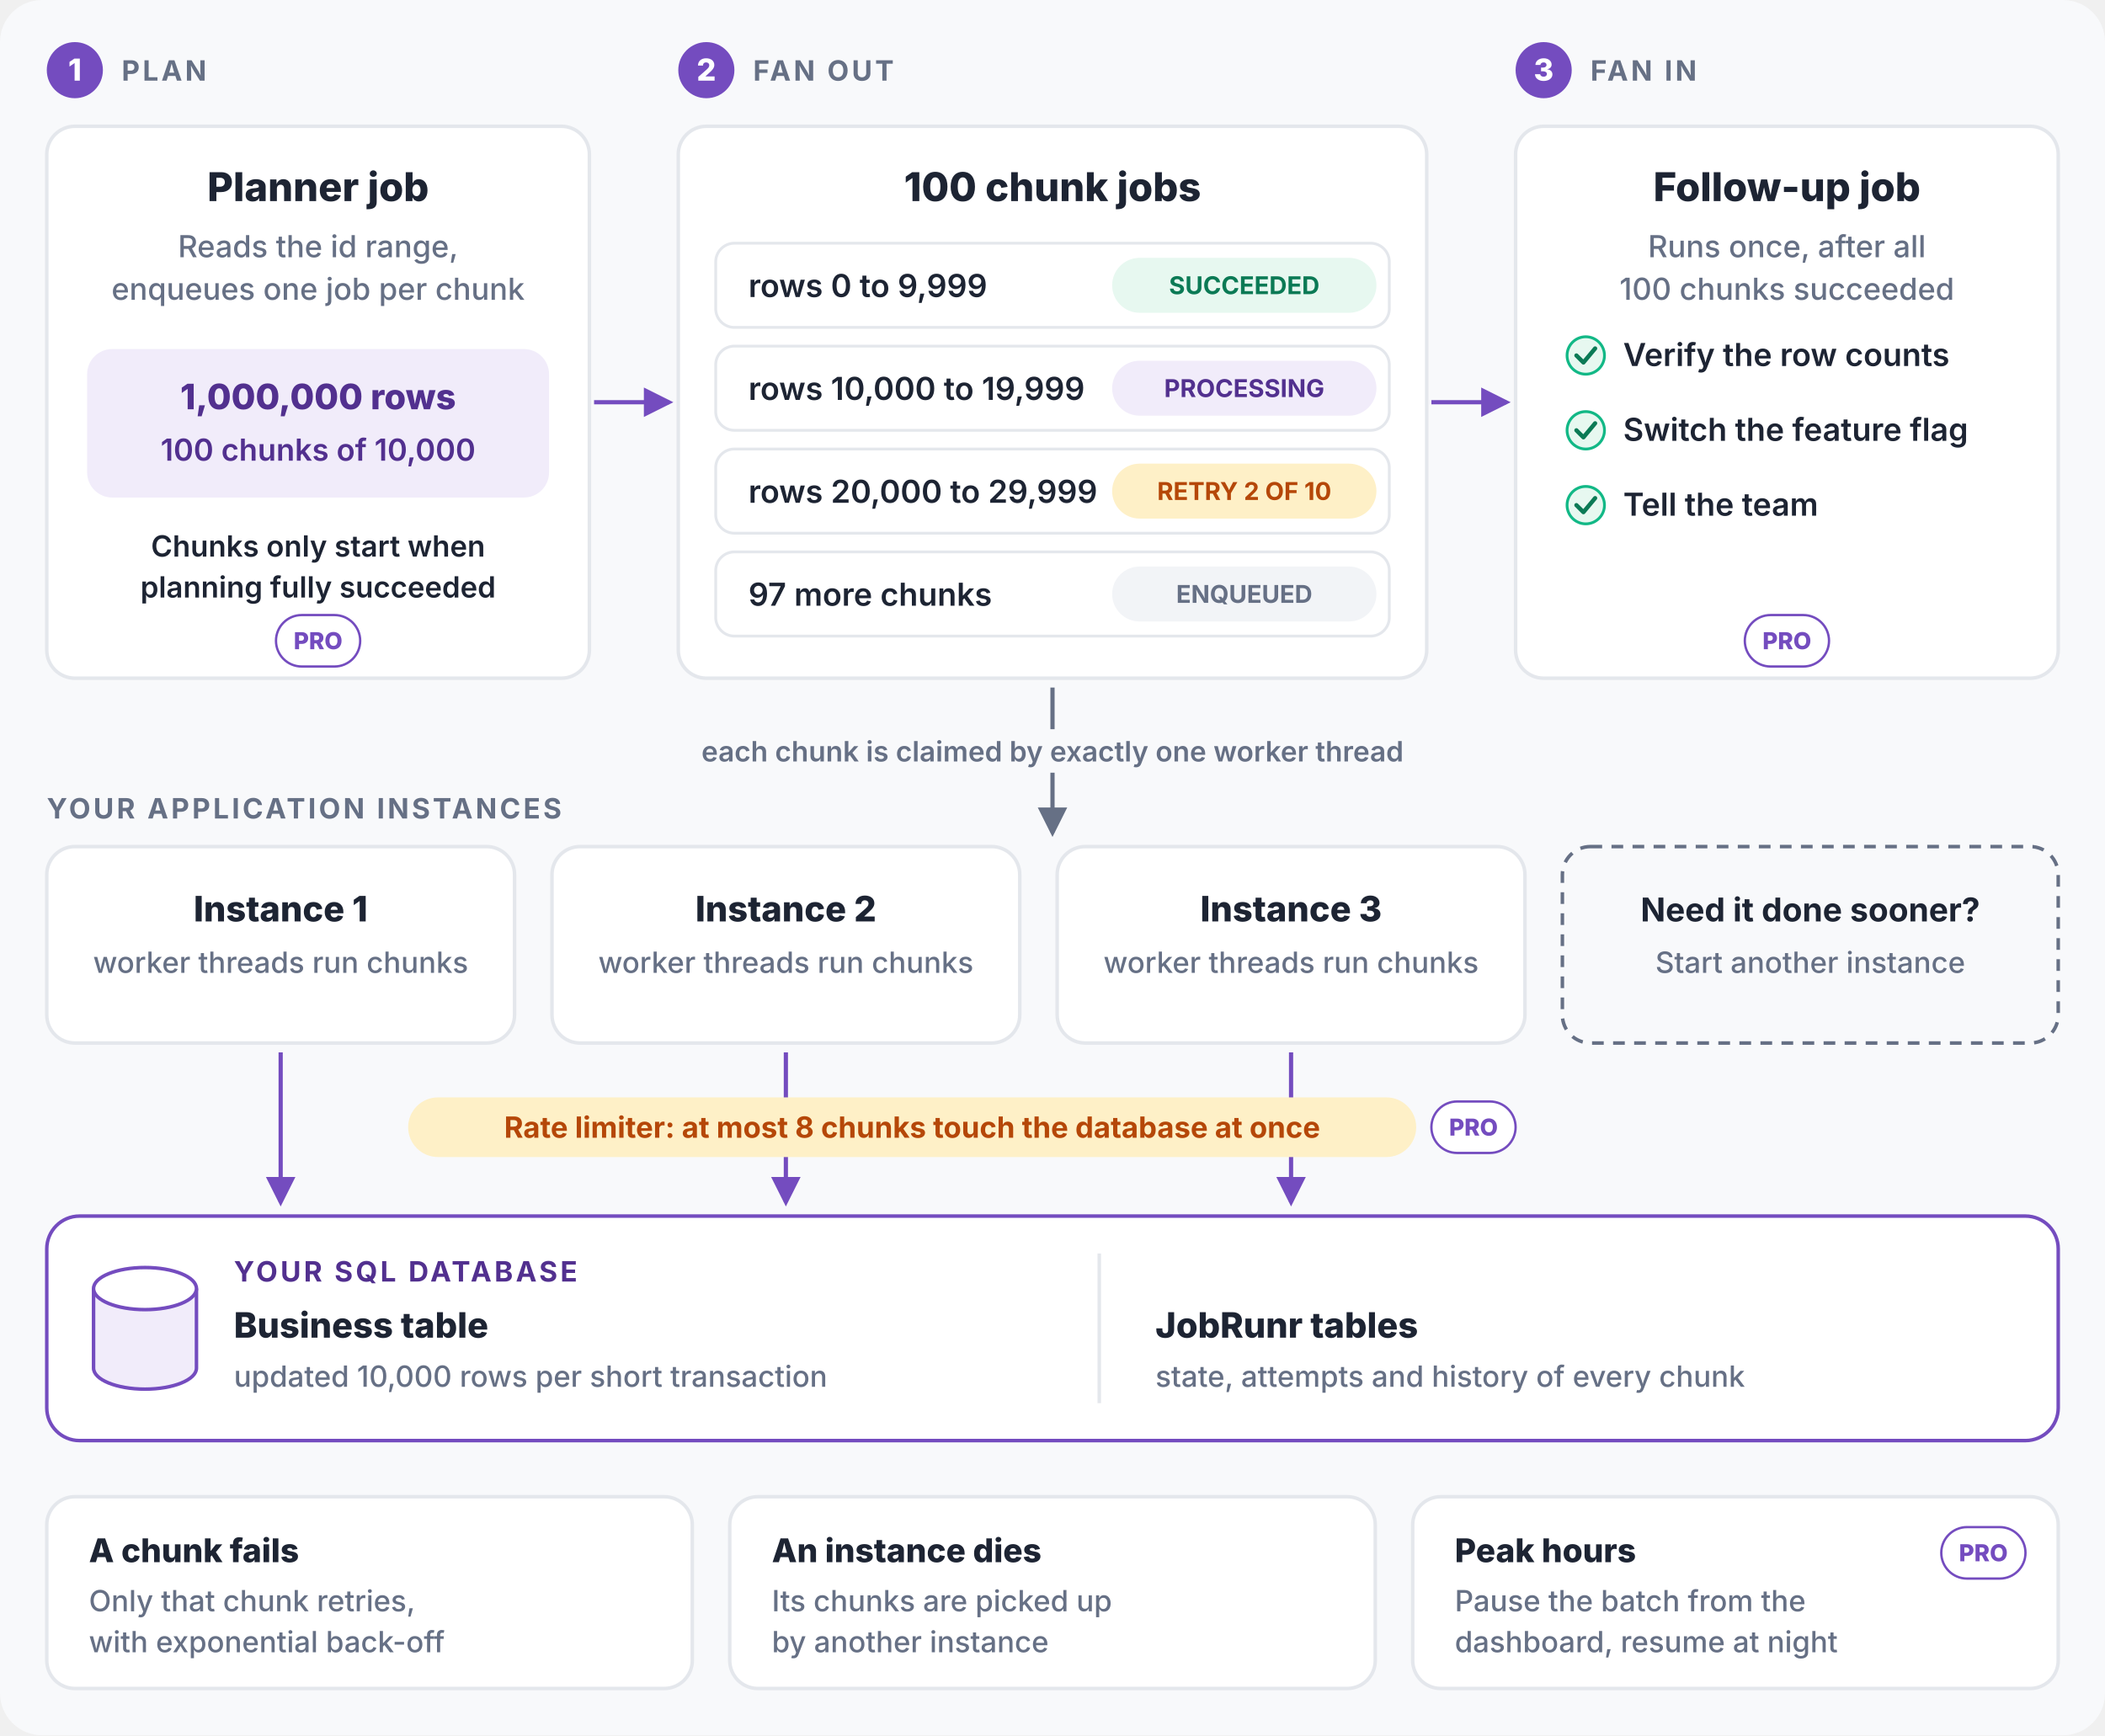
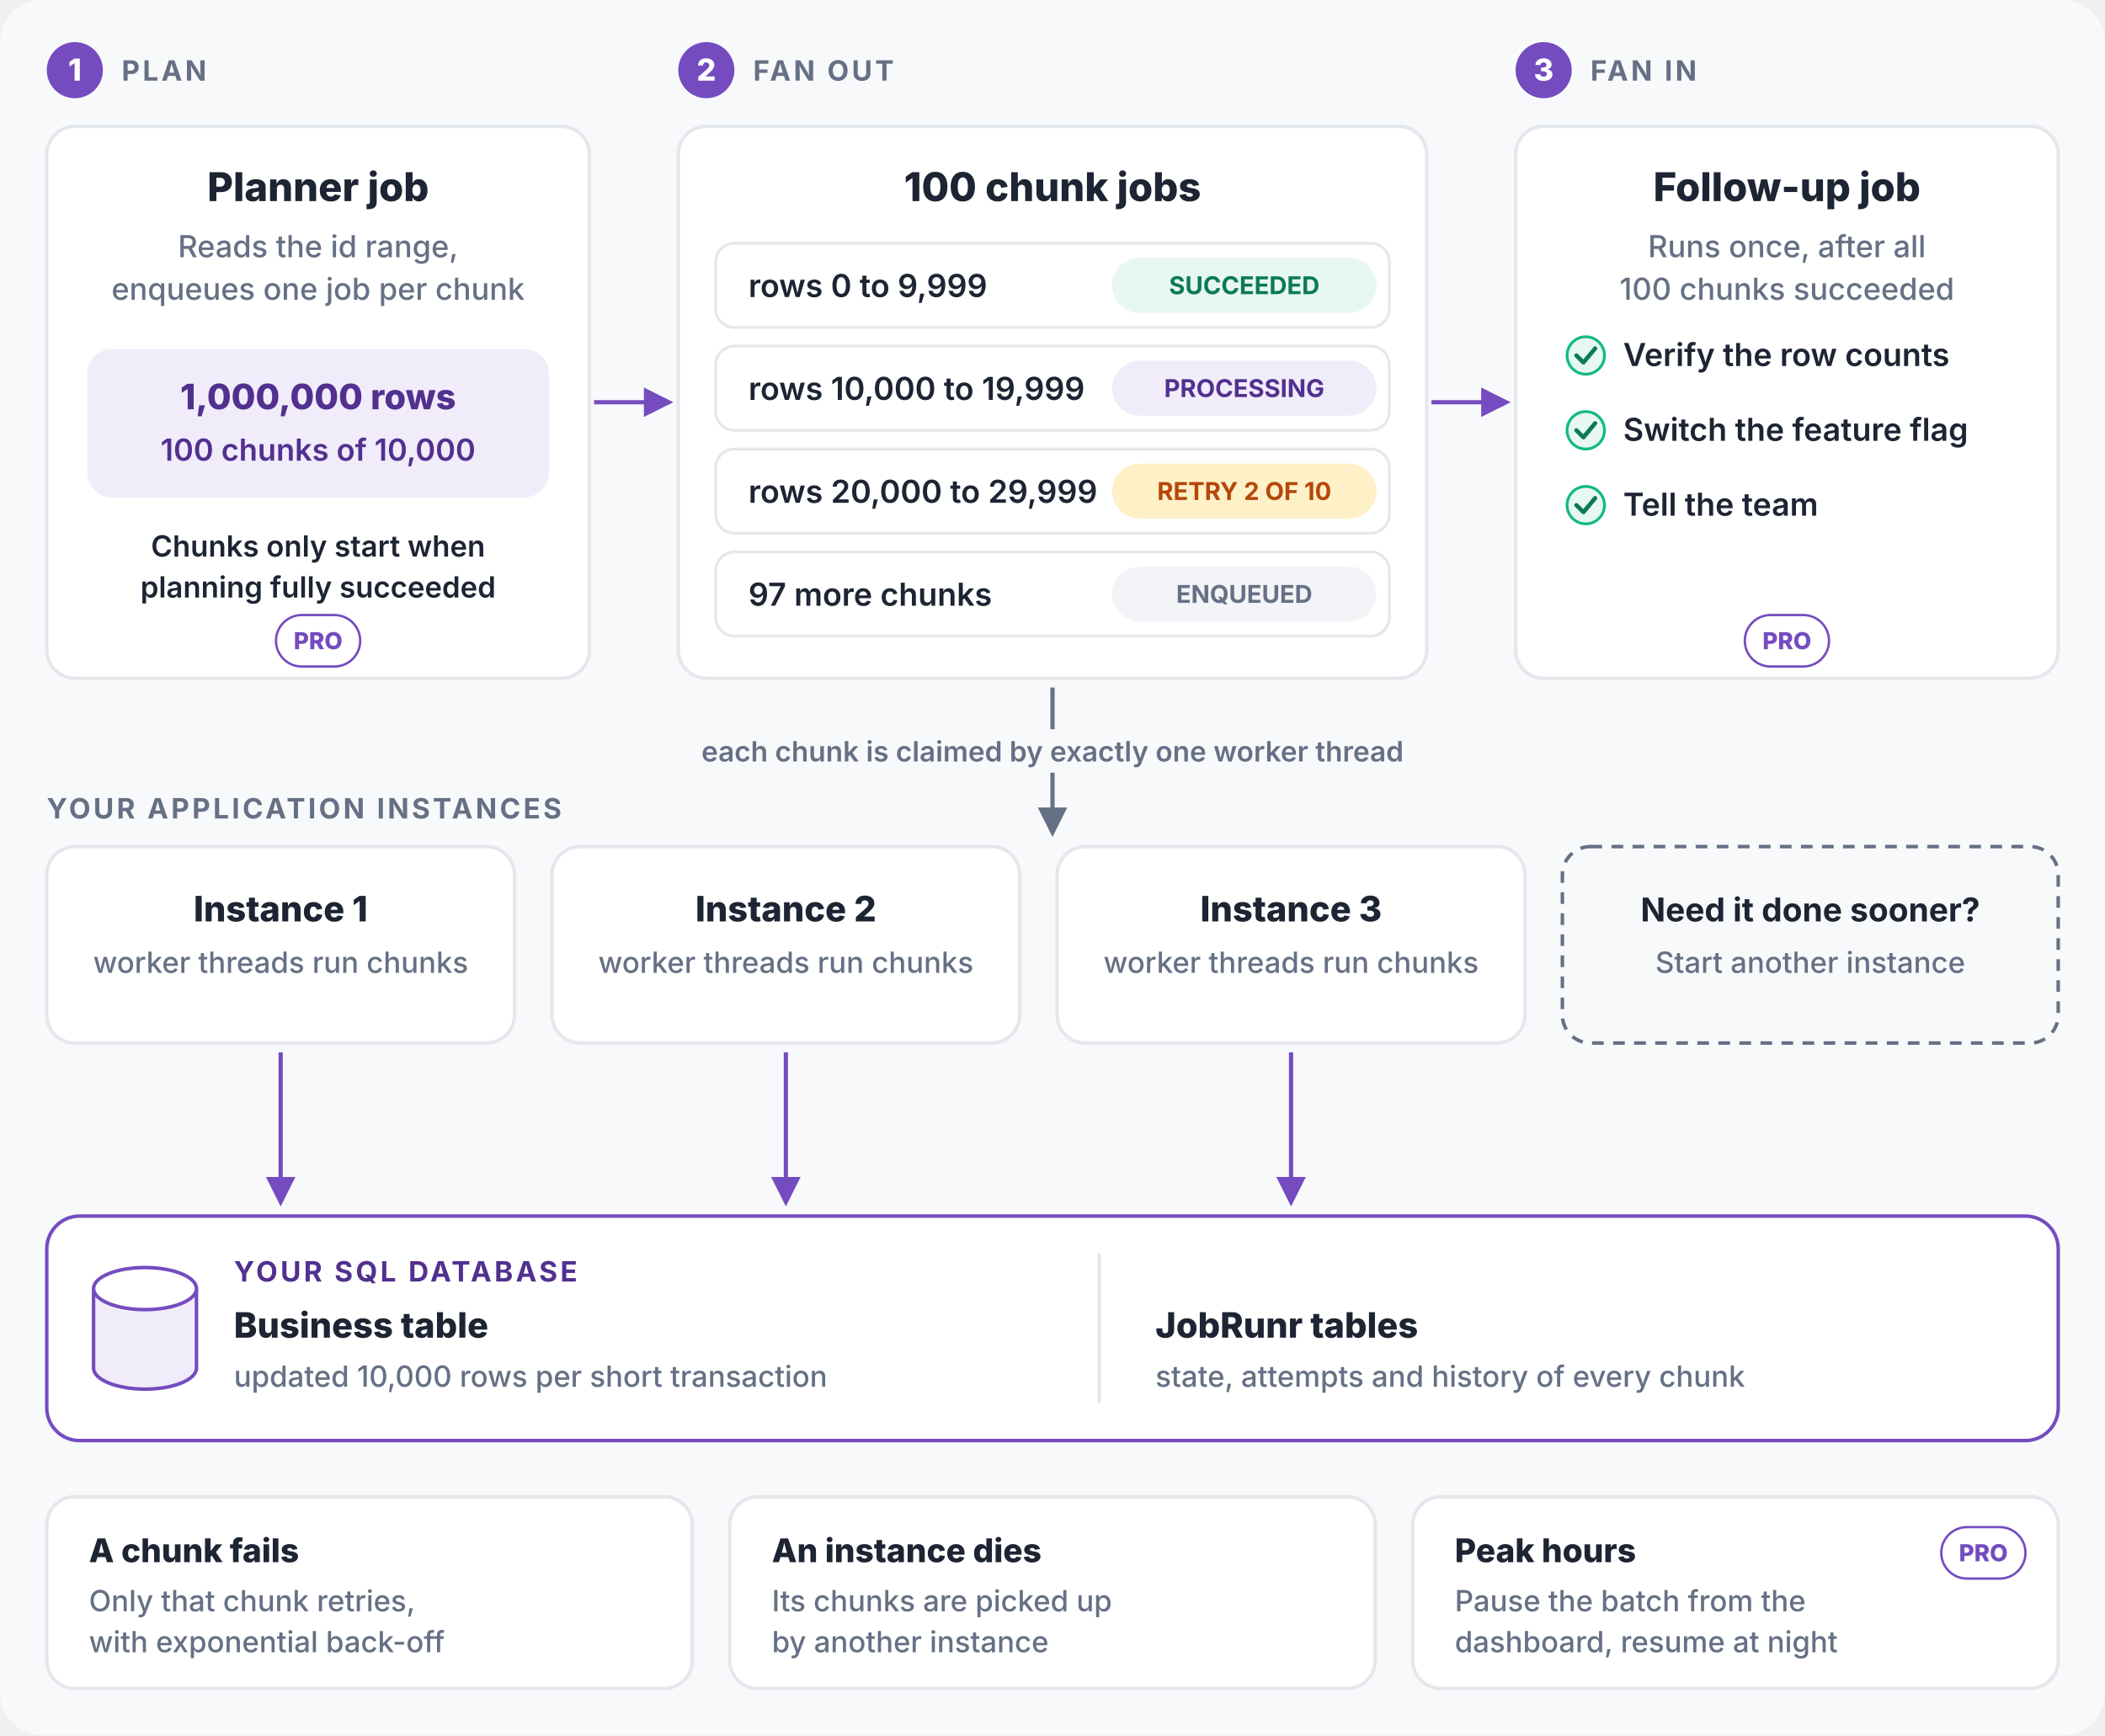
<svg xmlns="http://www.w3.org/2000/svg" width="900" height="742" viewBox="0 0 900 742" style="max-width:100%;height:auto;" role="img" aria-label="Pattern: a planner job splits one million rows into one hundred chunk jobs, application instances process the chunks in parallel in short transactions, and a follow-up job runs once every chunk has succeeded">
  <defs>
    <marker id="p1-667085" viewBox="0 0 10 10" refX="8.5" refY="5" markerWidth="7" markerHeight="7" orient="auto-start-reverse">
      <path d="M 0 0 L 10 5 L 0 10 z" fill="#667085" />
    </marker>
    <marker id="p1-744CBF" viewBox="0 0 10 10" refX="8.5" refY="5" markerWidth="7" markerHeight="7" orient="auto-start-reverse">
      <path d="M 0 0 L 10 5 L 0 10 z" fill="#744CBF" />
    </marker>
    <marker id="p1-12B886" viewBox="0 0 10 10" refX="8.5" refY="5" markerWidth="7" markerHeight="7" orient="auto-start-reverse">
      <path d="M 0 0 L 10 5 L 0 10 z" fill="#12B886" />
    </marker>
    <marker id="p1-B42318" viewBox="0 0 10 10" refX="8.5" refY="5" markerWidth="7" markerHeight="7" orient="auto-start-reverse">
      <path d="M 0 0 L 10 5 L 0 10 z" fill="#B42318" />
    </marker>
    <marker id="p1-B54708" viewBox="0 0 10 10" refX="8.5" refY="5" markerWidth="7" markerHeight="7" orient="auto-start-reverse">
      <path d="M 0 0 L 10 5 L 0 10 z" fill="#B54708" />
    </marker>
  </defs>
  <rect x="0" y="0" width="900" height="742" rx="18" fill="#F8F9FB" />
  <circle cx="32" cy="30" r="12" fill="#744CBF" />
  <text x="32" y="34.5" text-anchor="middle" font-family="Satoshi, Inter, -apple-system, BlinkMacSystemFont, 'Segoe UI', Roboto, Helvetica, Arial, sans-serif" font-size="13" font-weight="800" fill="#FFFFFF">1</text>
  <text x="52" y="34.5" text-anchor="start" font-family="Satoshi, Inter, -apple-system, BlinkMacSystemFont, 'Segoe UI', Roboto, Helvetica, Arial, sans-serif" font-size="12" font-weight="700" fill="#667085" letter-spacing="1.2">PLAN</text>
  <rect x="20" y="54" width="232" height="236" rx="12" fill="#FFFFFF" stroke="#E4E7EC" stroke-width="1.5" />
  <circle cx="302" cy="30" r="12" fill="#744CBF" />
  <text x="302" y="34.5" text-anchor="middle" font-family="Satoshi, Inter, -apple-system, BlinkMacSystemFont, 'Segoe UI', Roboto, Helvetica, Arial, sans-serif" font-size="13" font-weight="800" fill="#FFFFFF">2</text>
  <text x="322" y="34.5" text-anchor="start" font-family="Satoshi, Inter, -apple-system, BlinkMacSystemFont, 'Segoe UI', Roboto, Helvetica, Arial, sans-serif" font-size="12" font-weight="700" fill="#667085" letter-spacing="1.2">FAN OUT</text>
  <rect x="290" y="54" width="320" height="236" rx="12" fill="#FFFFFF" stroke="#E4E7EC" stroke-width="1.5" />
  <circle cx="660" cy="30" r="12" fill="#744CBF" />
  <text x="660" y="34.5" text-anchor="middle" font-family="Satoshi, Inter, -apple-system, BlinkMacSystemFont, 'Segoe UI', Roboto, Helvetica, Arial, sans-serif" font-size="13" font-weight="800" fill="#FFFFFF">3</text>
  <text x="680" y="34.5" text-anchor="start" font-family="Satoshi, Inter, -apple-system, BlinkMacSystemFont, 'Segoe UI', Roboto, Helvetica, Arial, sans-serif" font-size="12" font-weight="700" fill="#667085" letter-spacing="1.2">FAN IN</text>
  <rect x="648" y="54" width="232" height="236" rx="12" fill="#FFFFFF" stroke="#E4E7EC" stroke-width="1.5" />
  <text x="136.0" y="86" text-anchor="middle" font-family="Satoshi, Inter, -apple-system, BlinkMacSystemFont, 'Segoe UI', Roboto, Helvetica, Arial, sans-serif" font-size="17" font-weight="800" fill="#1D2433">Planner job</text>
  <text x="136.0" y="110.0" text-anchor="middle" font-family="Satoshi, Inter, -apple-system, BlinkMacSystemFont, 'Segoe UI', Roboto, Helvetica, Arial, sans-serif" font-size="13" font-weight="500" fill="#667085">Reads the id range,</text>
  <text x="136.0" y="128.2" text-anchor="middle" font-family="Satoshi, Inter, -apple-system, BlinkMacSystemFont, 'Segoe UI', Roboto, Helvetica, Arial, sans-serif" font-size="13" font-weight="500" fill="#667085">enqueues one job per chunk</text>
  <rect x="38" y="150" width="196" height="62" rx="10" fill="#F1ECFA" stroke="#F1ECFA" stroke-width="1.5" />
  <text x="136.0" y="175" text-anchor="middle" font-family="Satoshi, Inter, -apple-system, BlinkMacSystemFont, 'Segoe UI', Roboto, Helvetica, Arial, sans-serif" font-size="15" font-weight="800" fill="#52308F">1,000,000 rows</text>
  <text x="136.0" y="197" text-anchor="middle" font-family="Satoshi, Inter, -apple-system, BlinkMacSystemFont, 'Segoe UI', Roboto, Helvetica, Arial, sans-serif" font-size="13" font-weight="600" fill="#52308F">100 chunks of 10,000</text>
  <text x="136.0" y="238.0" text-anchor="middle" font-family="Satoshi, Inter, -apple-system, BlinkMacSystemFont, 'Segoe UI', Roboto, Helvetica, Arial, sans-serif" font-size="12.5" font-weight="600" fill="#1D2433">Chunks only start when</text>
  <text x="136.0" y="255.5" text-anchor="middle" font-family="Satoshi, Inter, -apple-system, BlinkMacSystemFont, 'Segoe UI', Roboto, Helvetica, Arial, sans-serif" font-size="12.5" font-weight="600" fill="#1D2433">planning fully succeeded</text>
  <rect x="118.0" y="263.0" width="36" height="22" rx="11.0" fill="#FFFFFF" stroke="#744CBF" stroke-width="1" />
  <text x="136.0" y="277.6" text-anchor="middle" font-family="Satoshi, Inter, -apple-system, BlinkMacSystemFont, 'Segoe UI', Roboto, Helvetica, Arial, sans-serif" font-size="10" font-weight="800" fill="#744CBF">PRO</text>
  <text x="450.0" y="86" text-anchor="middle" font-family="Satoshi, Inter, -apple-system, BlinkMacSystemFont, 'Segoe UI', Roboto, Helvetica, Arial, sans-serif" font-size="17" font-weight="800" fill="#1D2433">100 chunk jobs</text>
  <rect x="306" y="104" width="288" height="36" rx="8" fill="#FFFFFF" stroke="#E4E7EC" stroke-width="1.2" />
  <text x="320" y="127" text-anchor="start" font-family="Satoshi, Inter, -apple-system, BlinkMacSystemFont, 'Segoe UI', Roboto, Helvetica, Arial, sans-serif" font-size="13.5" font-weight="600" fill="#1D2433">rows 0 to 9,999</text>
  <rect x="476.0" y="110.75" width="112" height="22.5" rx="11.25" fill="#E7F8F0" stroke="#E7F8F0" stroke-width="1" />
  <text x="532" y="125.78" text-anchor="middle" font-family="Satoshi, Inter, -apple-system, BlinkMacSystemFont, 'Segoe UI', Roboto, Helvetica, Arial, sans-serif" font-size="10.5" font-weight="700" fill="#0B7A55">SUCCEEDED</text>
  <rect x="306" y="148" width="288" height="36" rx="8" fill="#FFFFFF" stroke="#E4E7EC" stroke-width="1.2" />
  <text x="320" y="171" text-anchor="start" font-family="Satoshi, Inter, -apple-system, BlinkMacSystemFont, 'Segoe UI', Roboto, Helvetica, Arial, sans-serif" font-size="13.5" font-weight="600" fill="#1D2433">rows 10,000 to 19,999</text>
  <rect x="476.0" y="154.75" width="112" height="22.5" rx="11.25" fill="#F1ECFA" stroke="#F1ECFA" stroke-width="1" />
  <text x="532" y="169.78" text-anchor="middle" font-family="Satoshi, Inter, -apple-system, BlinkMacSystemFont, 'Segoe UI', Roboto, Helvetica, Arial, sans-serif" font-size="10.5" font-weight="700" fill="#52308F">PROCESSING</text>
  <rect x="306" y="192" width="288" height="36" rx="8" fill="#FFFFFF" stroke="#E4E7EC" stroke-width="1.2" />
  <text x="320" y="215" text-anchor="start" font-family="Satoshi, Inter, -apple-system, BlinkMacSystemFont, 'Segoe UI', Roboto, Helvetica, Arial, sans-serif" font-size="13.5" font-weight="600" fill="#1D2433">rows 20,000 to 29,999</text>
  <rect x="476.0" y="198.75" width="112" height="22.5" rx="11.25" fill="#FEF0C7" stroke="#FEF0C7" stroke-width="1" />
  <text x="532" y="213.78" text-anchor="middle" font-family="Satoshi, Inter, -apple-system, BlinkMacSystemFont, 'Segoe UI', Roboto, Helvetica, Arial, sans-serif" font-size="10.5" font-weight="700" fill="#B54708">RETRY 2 OF 10</text>
  <rect x="306" y="236" width="288" height="36" rx="8" fill="#FFFFFF" stroke="#E4E7EC" stroke-width="1.2" />
  <text x="320" y="259" text-anchor="start" font-family="Satoshi, Inter, -apple-system, BlinkMacSystemFont, 'Segoe UI', Roboto, Helvetica, Arial, sans-serif" font-size="13.5" font-weight="600" fill="#1D2433">97 more chunks</text>
  <rect x="476.0" y="242.75" width="112" height="22.5" rx="11.25" fill="#F2F4F7" stroke="#F2F4F7" stroke-width="1" />
  <text x="532" y="257.78" text-anchor="middle" font-family="Satoshi, Inter, -apple-system, BlinkMacSystemFont, 'Segoe UI', Roboto, Helvetica, Arial, sans-serif" font-size="10.5" font-weight="700" fill="#667085">ENQUEUED</text>
  <text x="764.0" y="86" text-anchor="middle" font-family="Satoshi, Inter, -apple-system, BlinkMacSystemFont, 'Segoe UI', Roboto, Helvetica, Arial, sans-serif" font-size="17" font-weight="800" fill="#1D2433">Follow-up job</text>
  <text x="764.0" y="110.0" text-anchor="middle" font-family="Satoshi, Inter, -apple-system, BlinkMacSystemFont, 'Segoe UI', Roboto, Helvetica, Arial, sans-serif" font-size="13" font-weight="500" fill="#667085">Runs once, after all</text>
  <text x="764.0" y="128.2" text-anchor="middle" font-family="Satoshi, Inter, -apple-system, BlinkMacSystemFont, 'Segoe UI', Roboto, Helvetica, Arial, sans-serif" font-size="13" font-weight="500" fill="#667085">100 chunks succeeded</text>
  <circle cx="678" cy="152" r="8" fill="#E7F8F0" stroke="#12B886" stroke-width="1.2" />
  <path d="M 674 152 l 3 3 l 5 -6" fill="none" stroke="#0B7A55" stroke-width="1.8" stroke-linecap="round" stroke-linejoin="round" />
  <text x="694" y="156.5" text-anchor="start" font-family="Satoshi, Inter, -apple-system, BlinkMacSystemFont, 'Segoe UI', Roboto, Helvetica, Arial, sans-serif" font-size="13.5" font-weight="600" fill="#1D2433">Verify the row counts</text>
  <circle cx="678" cy="184" r="8" fill="#E7F8F0" stroke="#12B886" stroke-width="1.2" />
  <path d="M 674 184 l 3 3 l 5 -6" fill="none" stroke="#0B7A55" stroke-width="1.8" stroke-linecap="round" stroke-linejoin="round" />
  <text x="694" y="188.5" text-anchor="start" font-family="Satoshi, Inter, -apple-system, BlinkMacSystemFont, 'Segoe UI', Roboto, Helvetica, Arial, sans-serif" font-size="13.5" font-weight="600" fill="#1D2433">Switch the feature flag</text>
  <circle cx="678" cy="216" r="8" fill="#E7F8F0" stroke="#12B886" stroke-width="1.2" />
  <path d="M 674 216 l 3 3 l 5 -6" fill="none" stroke="#0B7A55" stroke-width="1.8" stroke-linecap="round" stroke-linejoin="round" />
  <text x="694" y="220.5" text-anchor="start" font-family="Satoshi, Inter, -apple-system, BlinkMacSystemFont, 'Segoe UI', Roboto, Helvetica, Arial, sans-serif" font-size="13.5" font-weight="600" fill="#1D2433">Tell the team</text>
  <rect x="746.0" y="263.0" width="36" height="22" rx="11.0" fill="#FFFFFF" stroke="#744CBF" stroke-width="1" />
  <text x="764.0" y="277.6" text-anchor="middle" font-family="Satoshi, Inter, -apple-system, BlinkMacSystemFont, 'Segoe UI', Roboto, Helvetica, Arial, sans-serif" font-size="10" font-weight="800" fill="#744CBF">PRO</text>
  <path d="M 254 172.0 L 286 172.0" fill="none" stroke="#744CBF" stroke-width="1.8" stroke-linejoin="round" marker-end="url(#p1-744CBF)" />
  <path d="M 612 172.0 L 644 172.0" fill="none" stroke="#744CBF" stroke-width="1.8" stroke-linejoin="round" marker-end="url(#p1-744CBF)" />
  <path d="M 450 294 L 450 356" fill="none" stroke="#667085" stroke-width="1.8" stroke-linejoin="round" marker-end="url(#p1-667085)" />
  <rect x="276.0" y="311.8" width="348" height="18.6" rx="4" fill="#F8F9FB" />
  <text x="450" y="325.6" text-anchor="middle" font-family="Satoshi, Inter, -apple-system, BlinkMacSystemFont, 'Segoe UI', Roboto, Helvetica, Arial, sans-serif" font-size="12" font-weight="600" fill="#667085">each chunk is claimed by exactly one worker thread</text>
  <text x="20" y="350" text-anchor="start" font-family="Satoshi, Inter, -apple-system, BlinkMacSystemFont, 'Segoe UI', Roboto, Helvetica, Arial, sans-serif" font-size="12" font-weight="700" fill="#667085" letter-spacing="1.2">YOUR APPLICATION INSTANCES</text>
  <rect x="20" y="362" width="200" height="84" rx="12" fill="#FFFFFF" stroke="#E4E7EC" stroke-width="1.5" />
  <text x="120" y="394" text-anchor="middle" font-family="Satoshi, Inter, -apple-system, BlinkMacSystemFont, 'Segoe UI', Roboto, Helvetica, Arial, sans-serif" font-size="15" font-weight="800" fill="#1D2433">Instance 1</text>
  <text x="120" y="416.0" text-anchor="middle" font-family="Satoshi, Inter, -apple-system, BlinkMacSystemFont, 'Segoe UI', Roboto, Helvetica, Arial, sans-serif" font-size="12.5" font-weight="500" fill="#667085">worker threads run chunks</text>
  <rect x="236" y="362" width="200" height="84" rx="12" fill="#FFFFFF" stroke="#E4E7EC" stroke-width="1.5" />
  <text x="336" y="394" text-anchor="middle" font-family="Satoshi, Inter, -apple-system, BlinkMacSystemFont, 'Segoe UI', Roboto, Helvetica, Arial, sans-serif" font-size="15" font-weight="800" fill="#1D2433">Instance 2</text>
  <text x="336" y="416.0" text-anchor="middle" font-family="Satoshi, Inter, -apple-system, BlinkMacSystemFont, 'Segoe UI', Roboto, Helvetica, Arial, sans-serif" font-size="12.5" font-weight="500" fill="#667085">worker threads run chunks</text>
  <rect x="452" y="362" width="200" height="84" rx="12" fill="#FFFFFF" stroke="#E4E7EC" stroke-width="1.5" />
  <text x="552" y="394" text-anchor="middle" font-family="Satoshi, Inter, -apple-system, BlinkMacSystemFont, 'Segoe UI', Roboto, Helvetica, Arial, sans-serif" font-size="15" font-weight="800" fill="#1D2433">Instance 3</text>
  <text x="552" y="416.0" text-anchor="middle" font-family="Satoshi, Inter, -apple-system, BlinkMacSystemFont, 'Segoe UI', Roboto, Helvetica, Arial, sans-serif" font-size="12.5" font-weight="500" fill="#667085">worker threads run chunks</text>
  <rect x="668" y="362" width="212" height="84" rx="12" fill="#F8F9FB" stroke="#667085" stroke-width="1.5" stroke-dasharray="5 4" />
  <text x="774" y="394" text-anchor="middle" font-family="Satoshi, Inter, -apple-system, BlinkMacSystemFont, 'Segoe UI', Roboto, Helvetica, Arial, sans-serif" font-size="14" font-weight="700" fill="#1D2433">Need it done sooner?</text>
  <text x="774" y="416.0" text-anchor="middle" font-family="Satoshi, Inter, -apple-system, BlinkMacSystemFont, 'Segoe UI', Roboto, Helvetica, Arial, sans-serif" font-size="12.5" font-weight="500" fill="#667085">Start another instance</text>
  <path d="M 120 450 L 120 514" fill="none" stroke="#744CBF" stroke-width="1.8" stroke-linejoin="round" marker-end="url(#p1-744CBF)" />
  <path d="M 336 450 L 336 514" fill="none" stroke="#744CBF" stroke-width="1.8" stroke-linejoin="round" marker-end="url(#p1-744CBF)" />
  <path d="M 552 450 L 552 514" fill="none" stroke="#744CBF" stroke-width="1.8" stroke-linejoin="round" marker-end="url(#p1-744CBF)" />
-   <rect x="175.0" y="469.75" width="430" height="24.5" rx="12.25" fill="#FEF0C7" stroke="#FEF0C7" stroke-width="1" />
-   <text x="390" y="486.5" text-anchor="middle" font-family="Satoshi, Inter, -apple-system, BlinkMacSystemFont, 'Segoe UI', Roboto, Helvetica, Arial, sans-serif" font-size="12.5" font-weight="700" fill="#B54708">Rate limiter: at most 8 chunks touch the database at once</text>
-   <rect x="612.0" y="471.0" width="36" height="22" rx="11.0" fill="#FFFFFF" stroke="#744CBF" stroke-width="1" />
-   <text x="630" y="485.6" text-anchor="middle" font-family="Satoshi, Inter, -apple-system, BlinkMacSystemFont, 'Segoe UI', Roboto, Helvetica, Arial, sans-serif" font-size="10" font-weight="800" fill="#744CBF">PRO</text>
  <rect x="20" y="520" width="860" height="96" rx="14" fill="#FFFFFF" stroke="#744CBF" stroke-width="1.5" />
  <path d="M 40 551 v 34 a 22.0 9 0 0 0 44 0 v -34" fill="#F1ECFA" stroke="#744CBF" stroke-width="1.5" />
  <ellipse cx="62.0" cy="551" rx="22.0" ry="9" fill="#FFFFFF" stroke="#744CBF" stroke-width="1.5" />
  <text x="100" y="548" text-anchor="start" font-family="Satoshi, Inter, -apple-system, BlinkMacSystemFont, 'Segoe UI', Roboto, Helvetica, Arial, sans-serif" font-size="12" font-weight="700" fill="#52308F" letter-spacing="1.2">YOUR SQL DATABASE</text>
  <text x="100" y="572" text-anchor="start" font-family="Satoshi, Inter, -apple-system, BlinkMacSystemFont, 'Segoe UI', Roboto, Helvetica, Arial, sans-serif" font-size="15" font-weight="800" fill="#1D2433">Business table</text>
  <text x="100" y="593" text-anchor="start" font-family="Satoshi, Inter, -apple-system, BlinkMacSystemFont, 'Segoe UI', Roboto, Helvetica, Arial, sans-serif" font-size="12.5" font-weight="500" fill="#667085">updated 10,000 rows per short transaction</text>
  <line x1="470" y1="536" x2="470" y2="600" stroke="#E4E7EC" stroke-width="1.5" />
  <text x="494" y="572" text-anchor="start" font-family="Satoshi, Inter, -apple-system, BlinkMacSystemFont, 'Segoe UI', Roboto, Helvetica, Arial, sans-serif" font-size="15" font-weight="800" fill="#1D2433">JobRunr tables</text>
  <text x="494" y="593" text-anchor="start" font-family="Satoshi, Inter, -apple-system, BlinkMacSystemFont, 'Segoe UI', Roboto, Helvetica, Arial, sans-serif" font-size="12.5" font-weight="500" fill="#667085">state, attempts and history of every chunk</text>
  <rect x="20" y="640" width="276" height="82" rx="12" fill="#FFFFFF" stroke="#E4E7EC" stroke-width="1.5" />
  <text x="38" y="668" text-anchor="start" font-family="Satoshi, Inter, -apple-system, BlinkMacSystemFont, 'Segoe UI', Roboto, Helvetica, Arial, sans-serif" font-size="14" font-weight="800" fill="#1D2433">A chunk fails</text>
  <text x="38" y="689.0" text-anchor="start" font-family="Satoshi, Inter, -apple-system, BlinkMacSystemFont, 'Segoe UI', Roboto, Helvetica, Arial, sans-serif" font-size="12.5" font-weight="500" fill="#667085">Only that chunk retries,</text>
  <text x="38" y="706.5" text-anchor="start" font-family="Satoshi, Inter, -apple-system, BlinkMacSystemFont, 'Segoe UI', Roboto, Helvetica, Arial, sans-serif" font-size="12.5" font-weight="500" fill="#667085">with exponential back-off</text>
  <rect x="312" y="640" width="276" height="82" rx="12" fill="#FFFFFF" stroke="#E4E7EC" stroke-width="1.5" />
  <text x="330" y="668" text-anchor="start" font-family="Satoshi, Inter, -apple-system, BlinkMacSystemFont, 'Segoe UI', Roboto, Helvetica, Arial, sans-serif" font-size="14" font-weight="800" fill="#1D2433">An instance dies</text>
  <text x="330" y="689.0" text-anchor="start" font-family="Satoshi, Inter, -apple-system, BlinkMacSystemFont, 'Segoe UI', Roboto, Helvetica, Arial, sans-serif" font-size="12.5" font-weight="500" fill="#667085">Its chunks are picked up</text>
  <text x="330" y="706.5" text-anchor="start" font-family="Satoshi, Inter, -apple-system, BlinkMacSystemFont, 'Segoe UI', Roboto, Helvetica, Arial, sans-serif" font-size="12.5" font-weight="500" fill="#667085">by another instance</text>
  <rect x="604" y="640" width="276" height="82" rx="12" fill="#FFFFFF" stroke="#E4E7EC" stroke-width="1.5" />
  <text x="622" y="668" text-anchor="start" font-family="Satoshi, Inter, -apple-system, BlinkMacSystemFont, 'Segoe UI', Roboto, Helvetica, Arial, sans-serif" font-size="14" font-weight="800" fill="#1D2433">Peak hours</text>
  <text x="622" y="689.0" text-anchor="start" font-family="Satoshi, Inter, -apple-system, BlinkMacSystemFont, 'Segoe UI', Roboto, Helvetica, Arial, sans-serif" font-size="12.5" font-weight="500" fill="#667085">Pause the batch from the</text>
  <text x="622" y="706.5" text-anchor="start" font-family="Satoshi, Inter, -apple-system, BlinkMacSystemFont, 'Segoe UI', Roboto, Helvetica, Arial, sans-serif" font-size="12.5" font-weight="500" fill="#667085">dashboard, resume at night</text>
  <rect x="830.0" y="653.0" width="36" height="22" rx="11.0" fill="#FFFFFF" stroke="#744CBF" stroke-width="1" />
  <text x="848" y="667.6" text-anchor="middle" font-family="Satoshi, Inter, -apple-system, BlinkMacSystemFont, 'Segoe UI', Roboto, Helvetica, Arial, sans-serif" font-size="10" font-weight="800" fill="#744CBF">PRO</text>
</svg>
